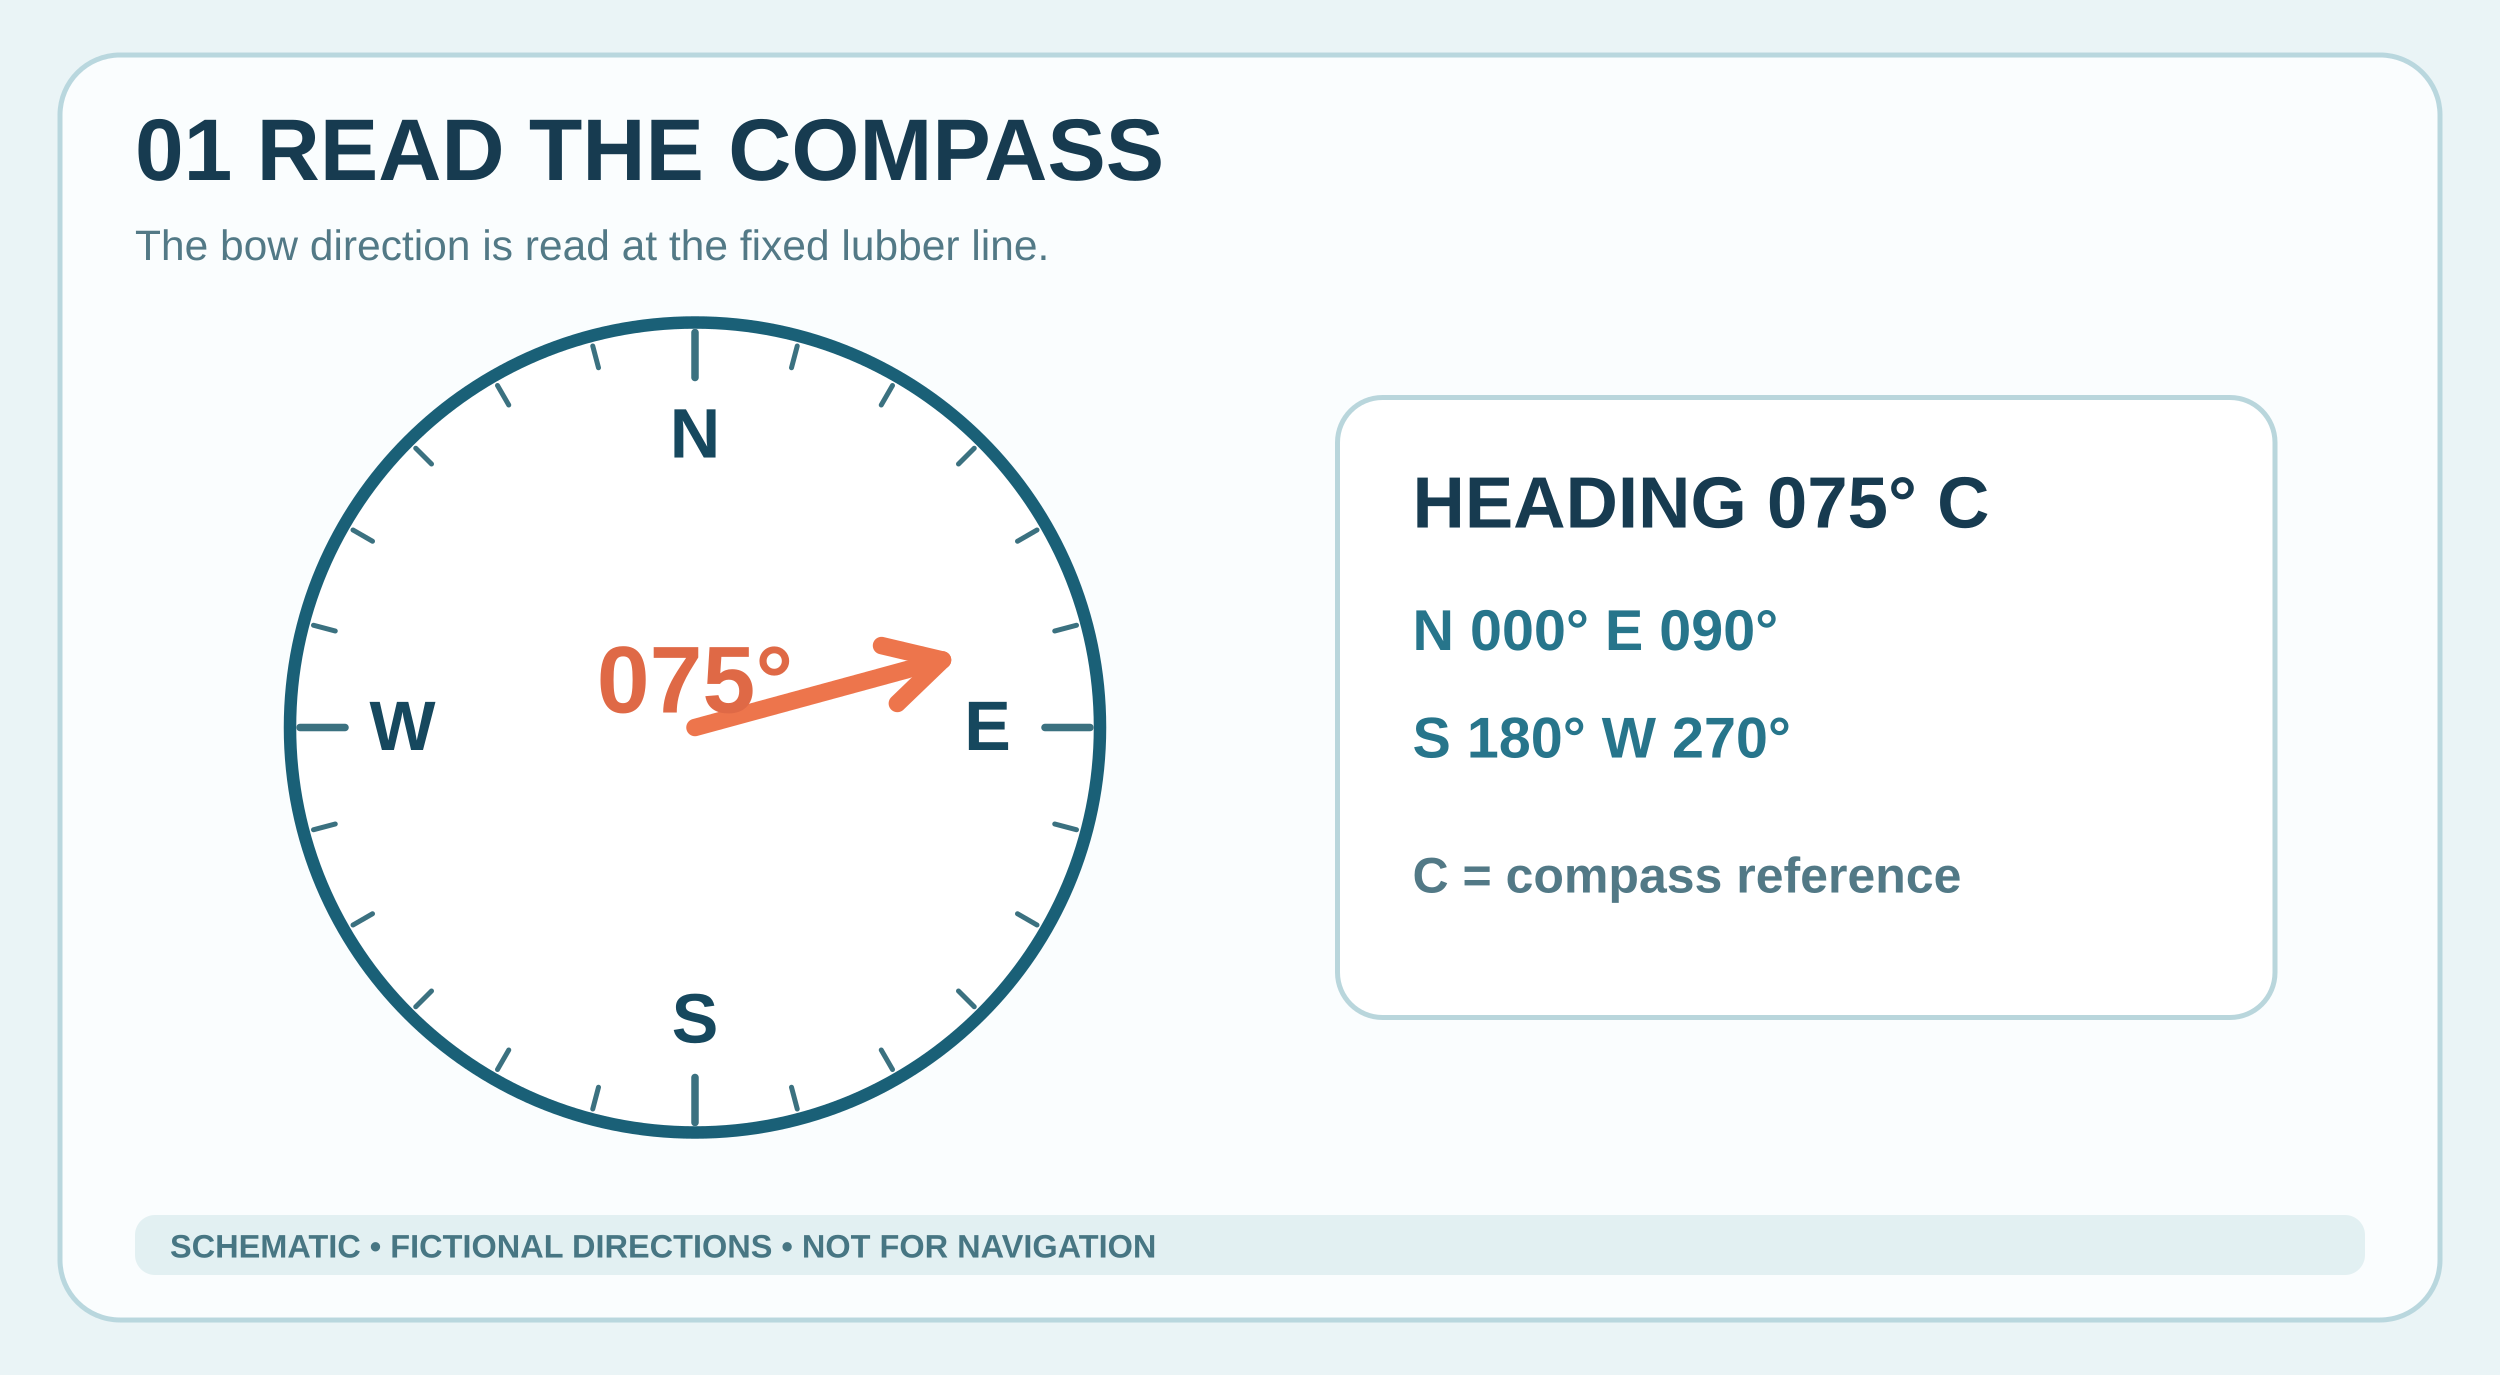
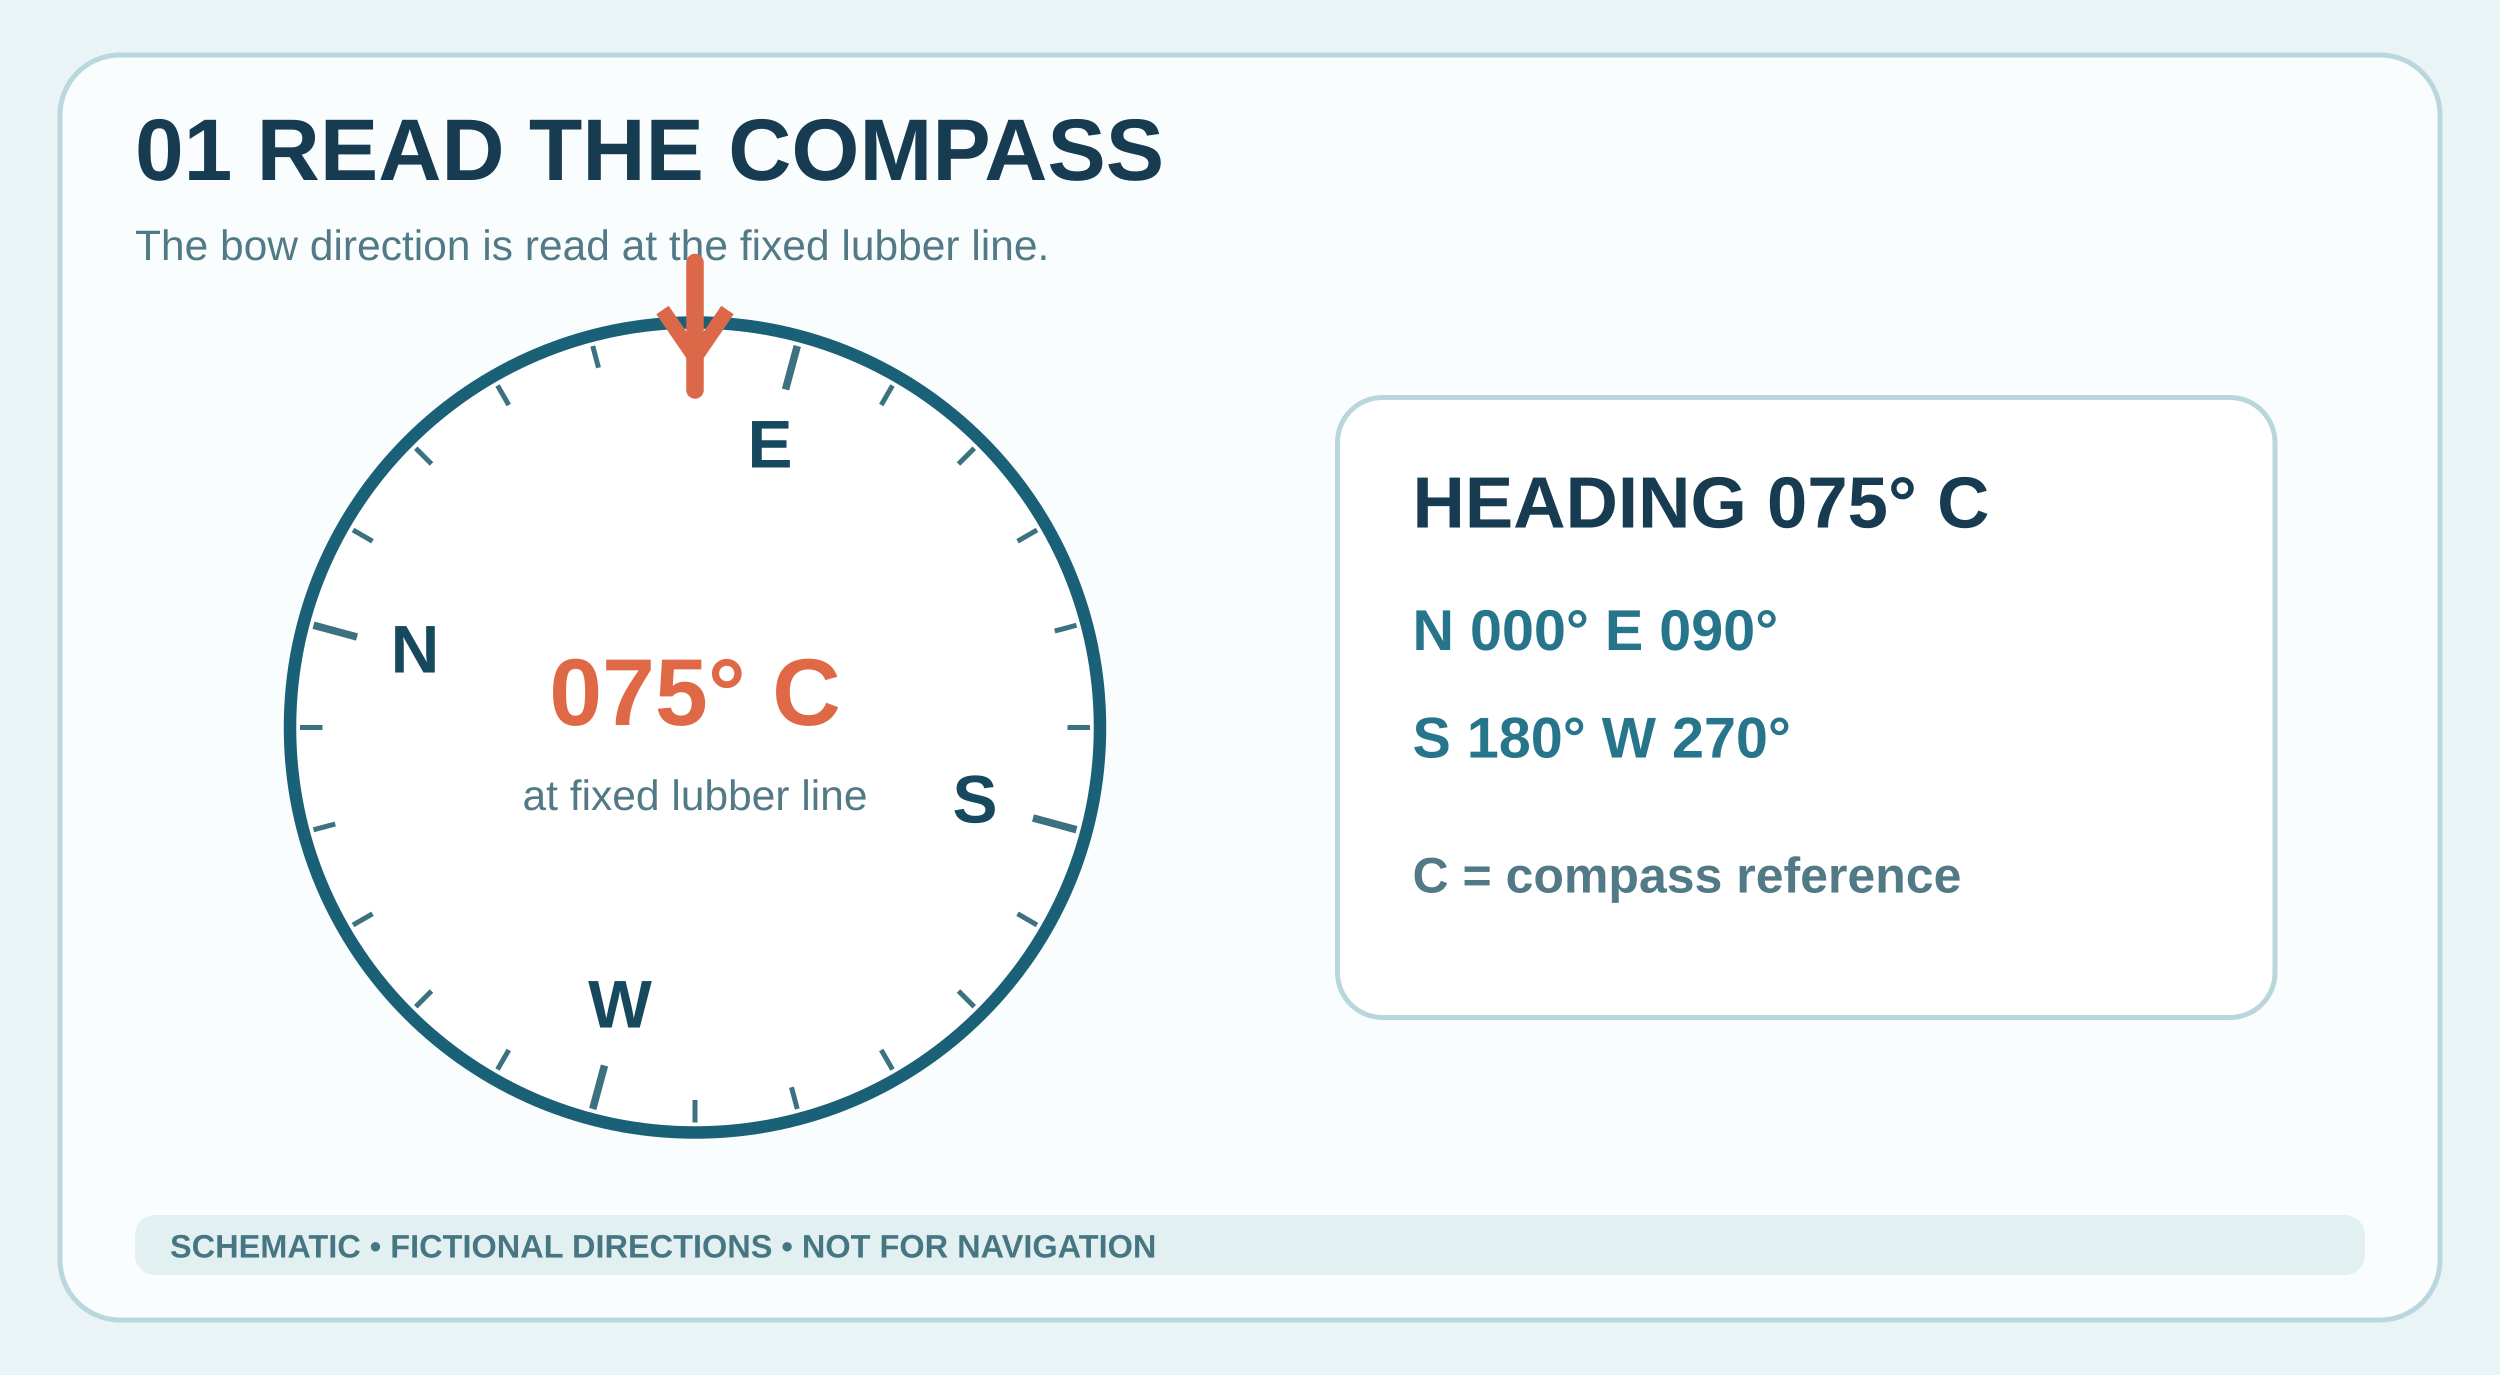
<svg xmlns="http://www.w3.org/2000/svg" viewBox="0 0 1000 550" role="img" aria-labelledby="title desc">
  <rect width="1000" height="550" fill="#eaf4f6" />
  <rect x="24" y="22" width="952" height="506" rx="24" fill="#fafdfe" stroke="#b9d7de" stroke-width="2" />
  <text x="54" y="72" fill="#173b50" font-size="35" font-weight="700" text-anchor="start" font-family="Arial, sans-serif">01  READ THE COMPASS</text>
  <text x="54" y="104" fill="#527986" font-size="17" font-weight="500" text-anchor="start" font-family="Arial, sans-serif">The bow direction is read at the fixed lubber line.</text>
  <circle cx="278" cy="291" r="162" fill="#fff" stroke="#1a6077" stroke-width="5" />
-   <line x1="278.0" y1="151.0" x2="278.0" y2="133.0" stroke="#3b7180" stroke-width="3" stroke-linecap="round" />
-   <line x1="316.6" y1="147.1" x2="318.9" y2="138.4" stroke="#3b7180" stroke-width="2" stroke-linecap="round" />
-   <line x1="352.5" y1="162.0" x2="357.0" y2="154.2" stroke="#3b7180" stroke-width="2" stroke-linecap="round" />
-   <line x1="383.4" y1="185.6" x2="389.7" y2="179.3" stroke="#3b7180" stroke-width="2" stroke-linecap="round" />
-   <line x1="407.0" y1="216.5" x2="414.8" y2="212.0" stroke="#3b7180" stroke-width="2" stroke-linecap="round" />
-   <line x1="421.9" y1="252.4" x2="430.6" y2="250.1" stroke="#3b7180" stroke-width="2" stroke-linecap="round" />
-   <line x1="418.0" y1="291.0" x2="436.0" y2="291.0" stroke="#3b7180" stroke-width="3" stroke-linecap="round" />
-   <line x1="421.9" y1="329.6" x2="430.6" y2="331.9" stroke="#3b7180" stroke-width="2" stroke-linecap="round" />
-   <line x1="407.0" y1="365.5" x2="414.8" y2="370.0" stroke="#3b7180" stroke-width="2" stroke-linecap="round" />
-   <line x1="383.4" y1="396.4" x2="389.7" y2="402.7" stroke="#3b7180" stroke-width="2" stroke-linecap="round" />
-   <line x1="352.5" y1="420.0" x2="357.0" y2="427.8" stroke="#3b7180" stroke-width="2" stroke-linecap="round" />
-   <line x1="316.6" y1="434.9" x2="318.9" y2="443.6" stroke="#3b7180" stroke-width="2" stroke-linecap="round" />
-   <line x1="278.0" y1="431.0" x2="278.0" y2="449.0" stroke="#3b7180" stroke-width="3" stroke-linecap="round" />
-   <line x1="239.4" y1="434.9" x2="237.1" y2="443.6" stroke="#3b7180" stroke-width="2" stroke-linecap="round" />
-   <line x1="203.5" y1="420.0" x2="199.0" y2="427.8" stroke="#3b7180" stroke-width="2" stroke-linecap="round" />
-   <line x1="172.6" y1="396.4" x2="166.3" y2="402.7" stroke="#3b7180" stroke-width="2" stroke-linecap="round" />
-   <line x1="149.0" y1="365.5" x2="141.2" y2="370.0" stroke="#3b7180" stroke-width="2" stroke-linecap="round" />
-   <line x1="134.1" y1="329.6" x2="125.4" y2="331.9" stroke="#3b7180" stroke-width="2" stroke-linecap="round" />
-   <line x1="138.0" y1="291.0" x2="120.0" y2="291.0" stroke="#3b7180" stroke-width="3" stroke-linecap="round" />
-   <line x1="134.1" y1="252.4" x2="125.4" y2="250.1" stroke="#3b7180" stroke-width="2" stroke-linecap="round" />
-   <line x1="149.0" y1="216.5" x2="141.2" y2="212.0" stroke="#3b7180" stroke-width="2" stroke-linecap="round" />
-   <line x1="172.6" y1="185.6" x2="166.3" y2="179.3" stroke="#3b7180" stroke-width="2" stroke-linecap="round" />
-   <line x1="203.5" y1="162.0" x2="199.0" y2="154.2" stroke="#3b7180" stroke-width="2" stroke-linecap="round" />
-   <line x1="239.4" y1="147.1" x2="237.1" y2="138.4" stroke="#3b7180" stroke-width="2" stroke-linecap="round" />
-   <text x="278.0" y="183.0" fill="#16485e" font-size="28" font-weight="800" text-anchor="middle" font-family="Arial, sans-serif">N</text>
-   <text x="395.0" y="300.0" fill="#16485e" font-size="28" font-weight="800" text-anchor="middle" font-family="Arial, sans-serif">E</text>
-   <text x="278.0" y="417.0" fill="#16485e" font-size="28" font-weight="800" text-anchor="middle" font-family="Arial, sans-serif">S</text>
-   <text x="161.0" y="300.0" fill="#16485e" font-size="28" font-weight="800" text-anchor="middle" font-family="Arial, sans-serif">W</text>
-   <line x1="278" y1="291" x2="377" y2="264" stroke="#ed754c" stroke-width="7" stroke-linecap="round" />
-   <path d="M377 264 l-12 22 m12 -22 l12 22" transform="rotate(74.7 377 264)" fill="none" stroke="#ed754c" stroke-width="7" stroke-linecap="round" />
-   <text x="278" y="285" fill="#df6946" font-size="38" font-weight="800" text-anchor="middle" font-family="Arial, sans-serif">075°</text>
+   <line x1="142.8" y1="254.8" x2="125.4" y2="250.1" stroke="#3b7180" stroke-width="3" />
+   <line x1="149.0" y1="216.5" x2="141.2" y2="212.0" stroke="#3b7180" stroke-width="2" />
+   <line x1="172.6" y1="185.6" x2="166.3" y2="179.3" stroke="#3b7180" stroke-width="2" />
+   <line x1="203.5" y1="162.0" x2="199.0" y2="154.2" stroke="#3b7180" stroke-width="2" />
+   <line x1="239.4" y1="147.1" x2="237.1" y2="138.4" stroke="#3b7180" stroke-width="2" />
+   <line x1="278.0" y1="142.0" x2="278.0" y2="133.0" stroke="#3b7180" stroke-width="2" />
+   <line x1="314.2" y1="155.8" x2="318.9" y2="138.4" stroke="#3b7180" stroke-width="3" />
+   <line x1="352.5" y1="162.0" x2="357.0" y2="154.2" stroke="#3b7180" stroke-width="2" />
+   <line x1="383.4" y1="185.6" x2="389.7" y2="179.3" stroke="#3b7180" stroke-width="2" />
+   <line x1="407.0" y1="216.5" x2="414.8" y2="212.0" stroke="#3b7180" stroke-width="2" />
+   <line x1="421.9" y1="252.4" x2="430.6" y2="250.1" stroke="#3b7180" stroke-width="2" />
+   <line x1="427.0" y1="291.0" x2="436.0" y2="291.0" stroke="#3b7180" stroke-width="2" />
+   <line x1="413.2" y1="327.2" x2="430.6" y2="331.9" stroke="#3b7180" stroke-width="3" />
+   <line x1="407.0" y1="365.5" x2="414.8" y2="370.0" stroke="#3b7180" stroke-width="2" />
+   <line x1="383.4" y1="396.4" x2="389.7" y2="402.7" stroke="#3b7180" stroke-width="2" />
+   <line x1="352.5" y1="420.0" x2="357.0" y2="427.8" stroke="#3b7180" stroke-width="2" />
+   <line x1="316.6" y1="434.9" x2="318.9" y2="443.6" stroke="#3b7180" stroke-width="2" />
+   <line x1="278.0" y1="440.0" x2="278.0" y2="449.0" stroke="#3b7180" stroke-width="2" />
+   <line x1="241.8" y1="426.2" x2="237.1" y2="443.6" stroke="#3b7180" stroke-width="3" />
+   <line x1="203.5" y1="420.0" x2="199.0" y2="427.8" stroke="#3b7180" stroke-width="2" />
+   <line x1="172.6" y1="396.4" x2="166.3" y2="402.7" stroke="#3b7180" stroke-width="2" />
+   <line x1="149.0" y1="365.5" x2="141.2" y2="370.0" stroke="#3b7180" stroke-width="2" />
+   <line x1="134.1" y1="329.6" x2="125.4" y2="331.9" stroke="#3b7180" stroke-width="2" />
+   <line x1="129.0" y1="291.0" x2="120.0" y2="291.0" stroke="#3b7180" stroke-width="2" />
+   <text x="166.0" y="269.0" text-anchor="middle" fill="#16485e" font-size="27" font-weight="800" font-family="Arial, sans-serif">N</text>
+   <text x="308.0" y="187.0" text-anchor="middle" fill="#16485e" font-size="27" font-weight="800" font-family="Arial, sans-serif">E</text>
+   <text x="390.0" y="329.0" text-anchor="middle" fill="#16485e" font-size="27" font-weight="800" font-family="Arial, sans-serif">S</text>
+   <text x="248.0" y="411.0" text-anchor="middle" fill="#16485e" font-size="27" font-weight="800" font-family="Arial, sans-serif">W</text>
+   <path d="M278 105 L278 156" stroke="#db6849" stroke-width="7" stroke-linecap="round" />
+   <path d="M265 124 L278 143 L291 124" fill="none" stroke="#db6849" stroke-width="6" stroke-linejoin="round" />
+   <text x="278" y="290" text-anchor="middle" fill="#df6946" font-size="38" font-weight="800" font-family="Arial, sans-serif">075° C</text>
+   <text x="278" y="324" text-anchor="middle" fill="#527986" font-size="17" font-family="Arial, sans-serif">at fixed lubber line</text>
  <rect x="535" y="159" width="375" height="248" rx="18" fill="#fff" stroke="#b9d6dc" stroke-width="2" />
  <text x="565" y="211" fill="#173b50" font-size="29" font-weight="700" text-anchor="start" font-family="Arial, sans-serif">HEADING 075° C</text>
  <text x="565" y="260" fill="#27758b" font-size="23" font-weight="700" text-anchor="start" font-family="Arial, sans-serif">N 000°   E 090°</text>
  <text x="565" y="303" fill="#27758b" font-size="23" font-weight="700" text-anchor="start" font-family="Arial, sans-serif">S 180°   W 270°</text>
  <text x="565" y="357" fill="#527986" font-size="20" font-weight="700" text-anchor="start" font-family="Arial, sans-serif">C = compass reference</text>
  <rect x="54" y="486" width="892" height="24" rx="8" fill="#e2f0f2" />
  <text x="68" y="503" fill="#477683" font-size="13" font-weight="700" text-anchor="start" font-family="Arial, sans-serif">SCHEMATIC • FICTIONAL DIRECTIONS • NOT FOR NAVIGATION</text>
</svg>
